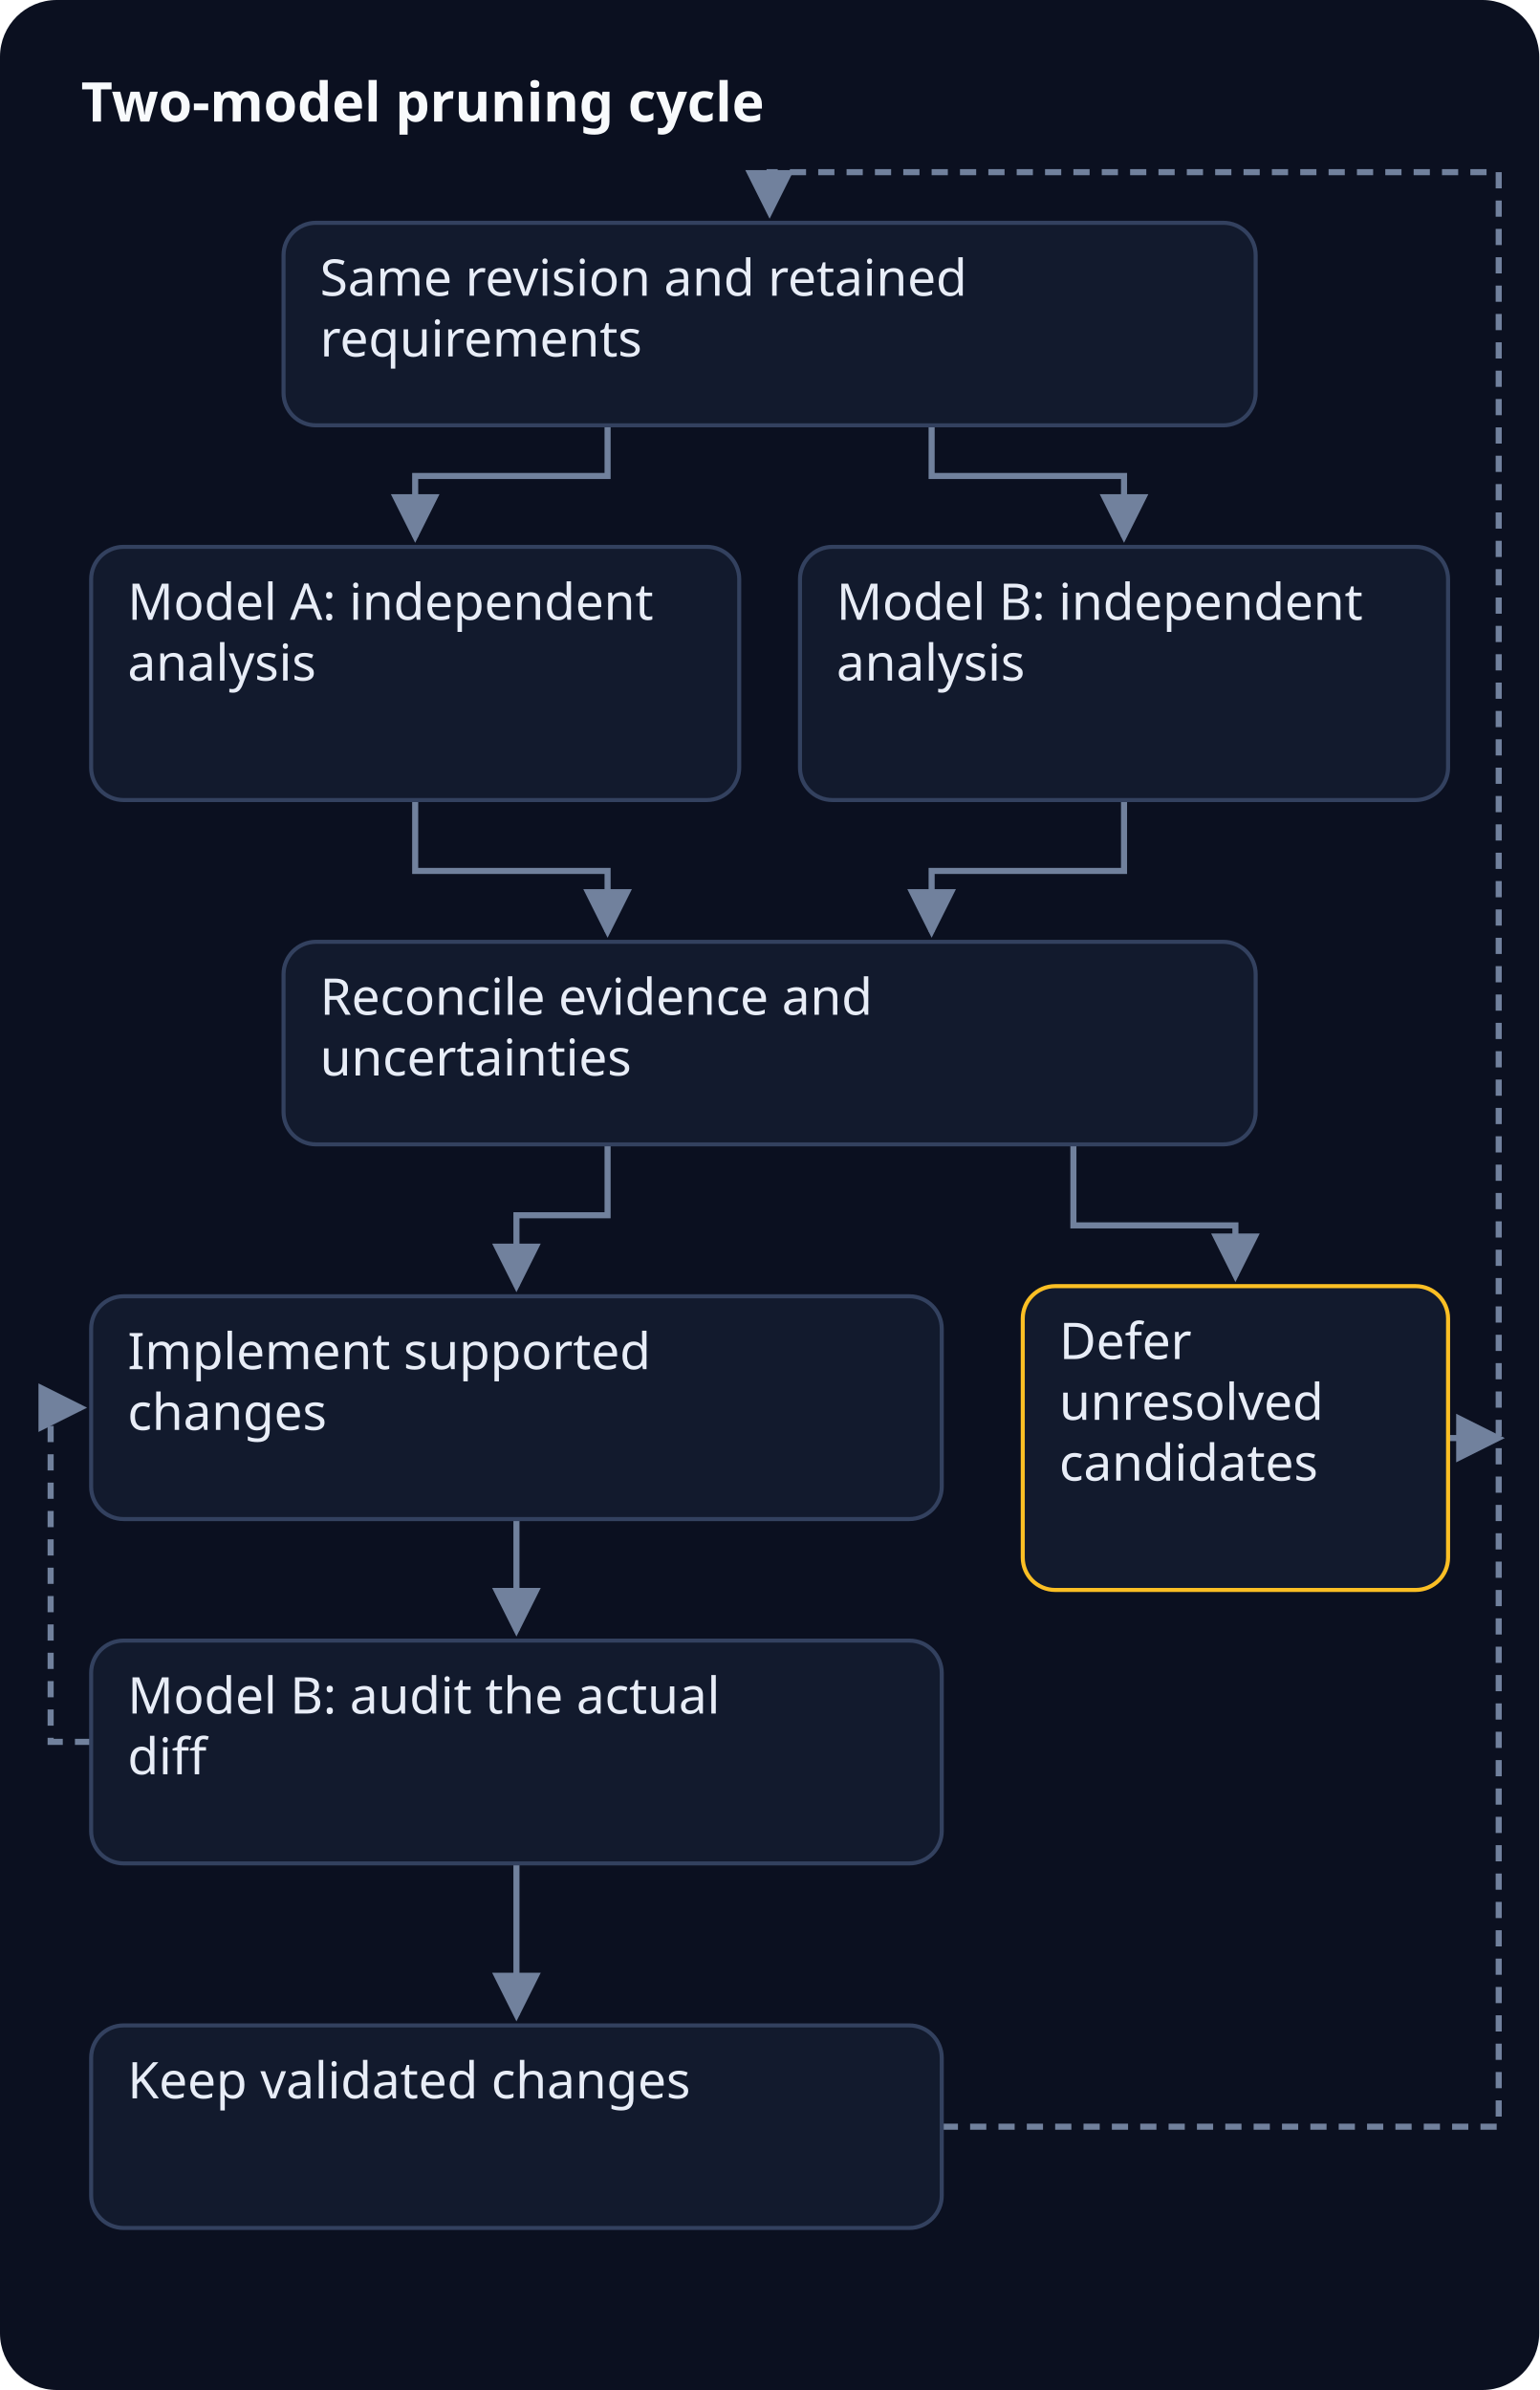
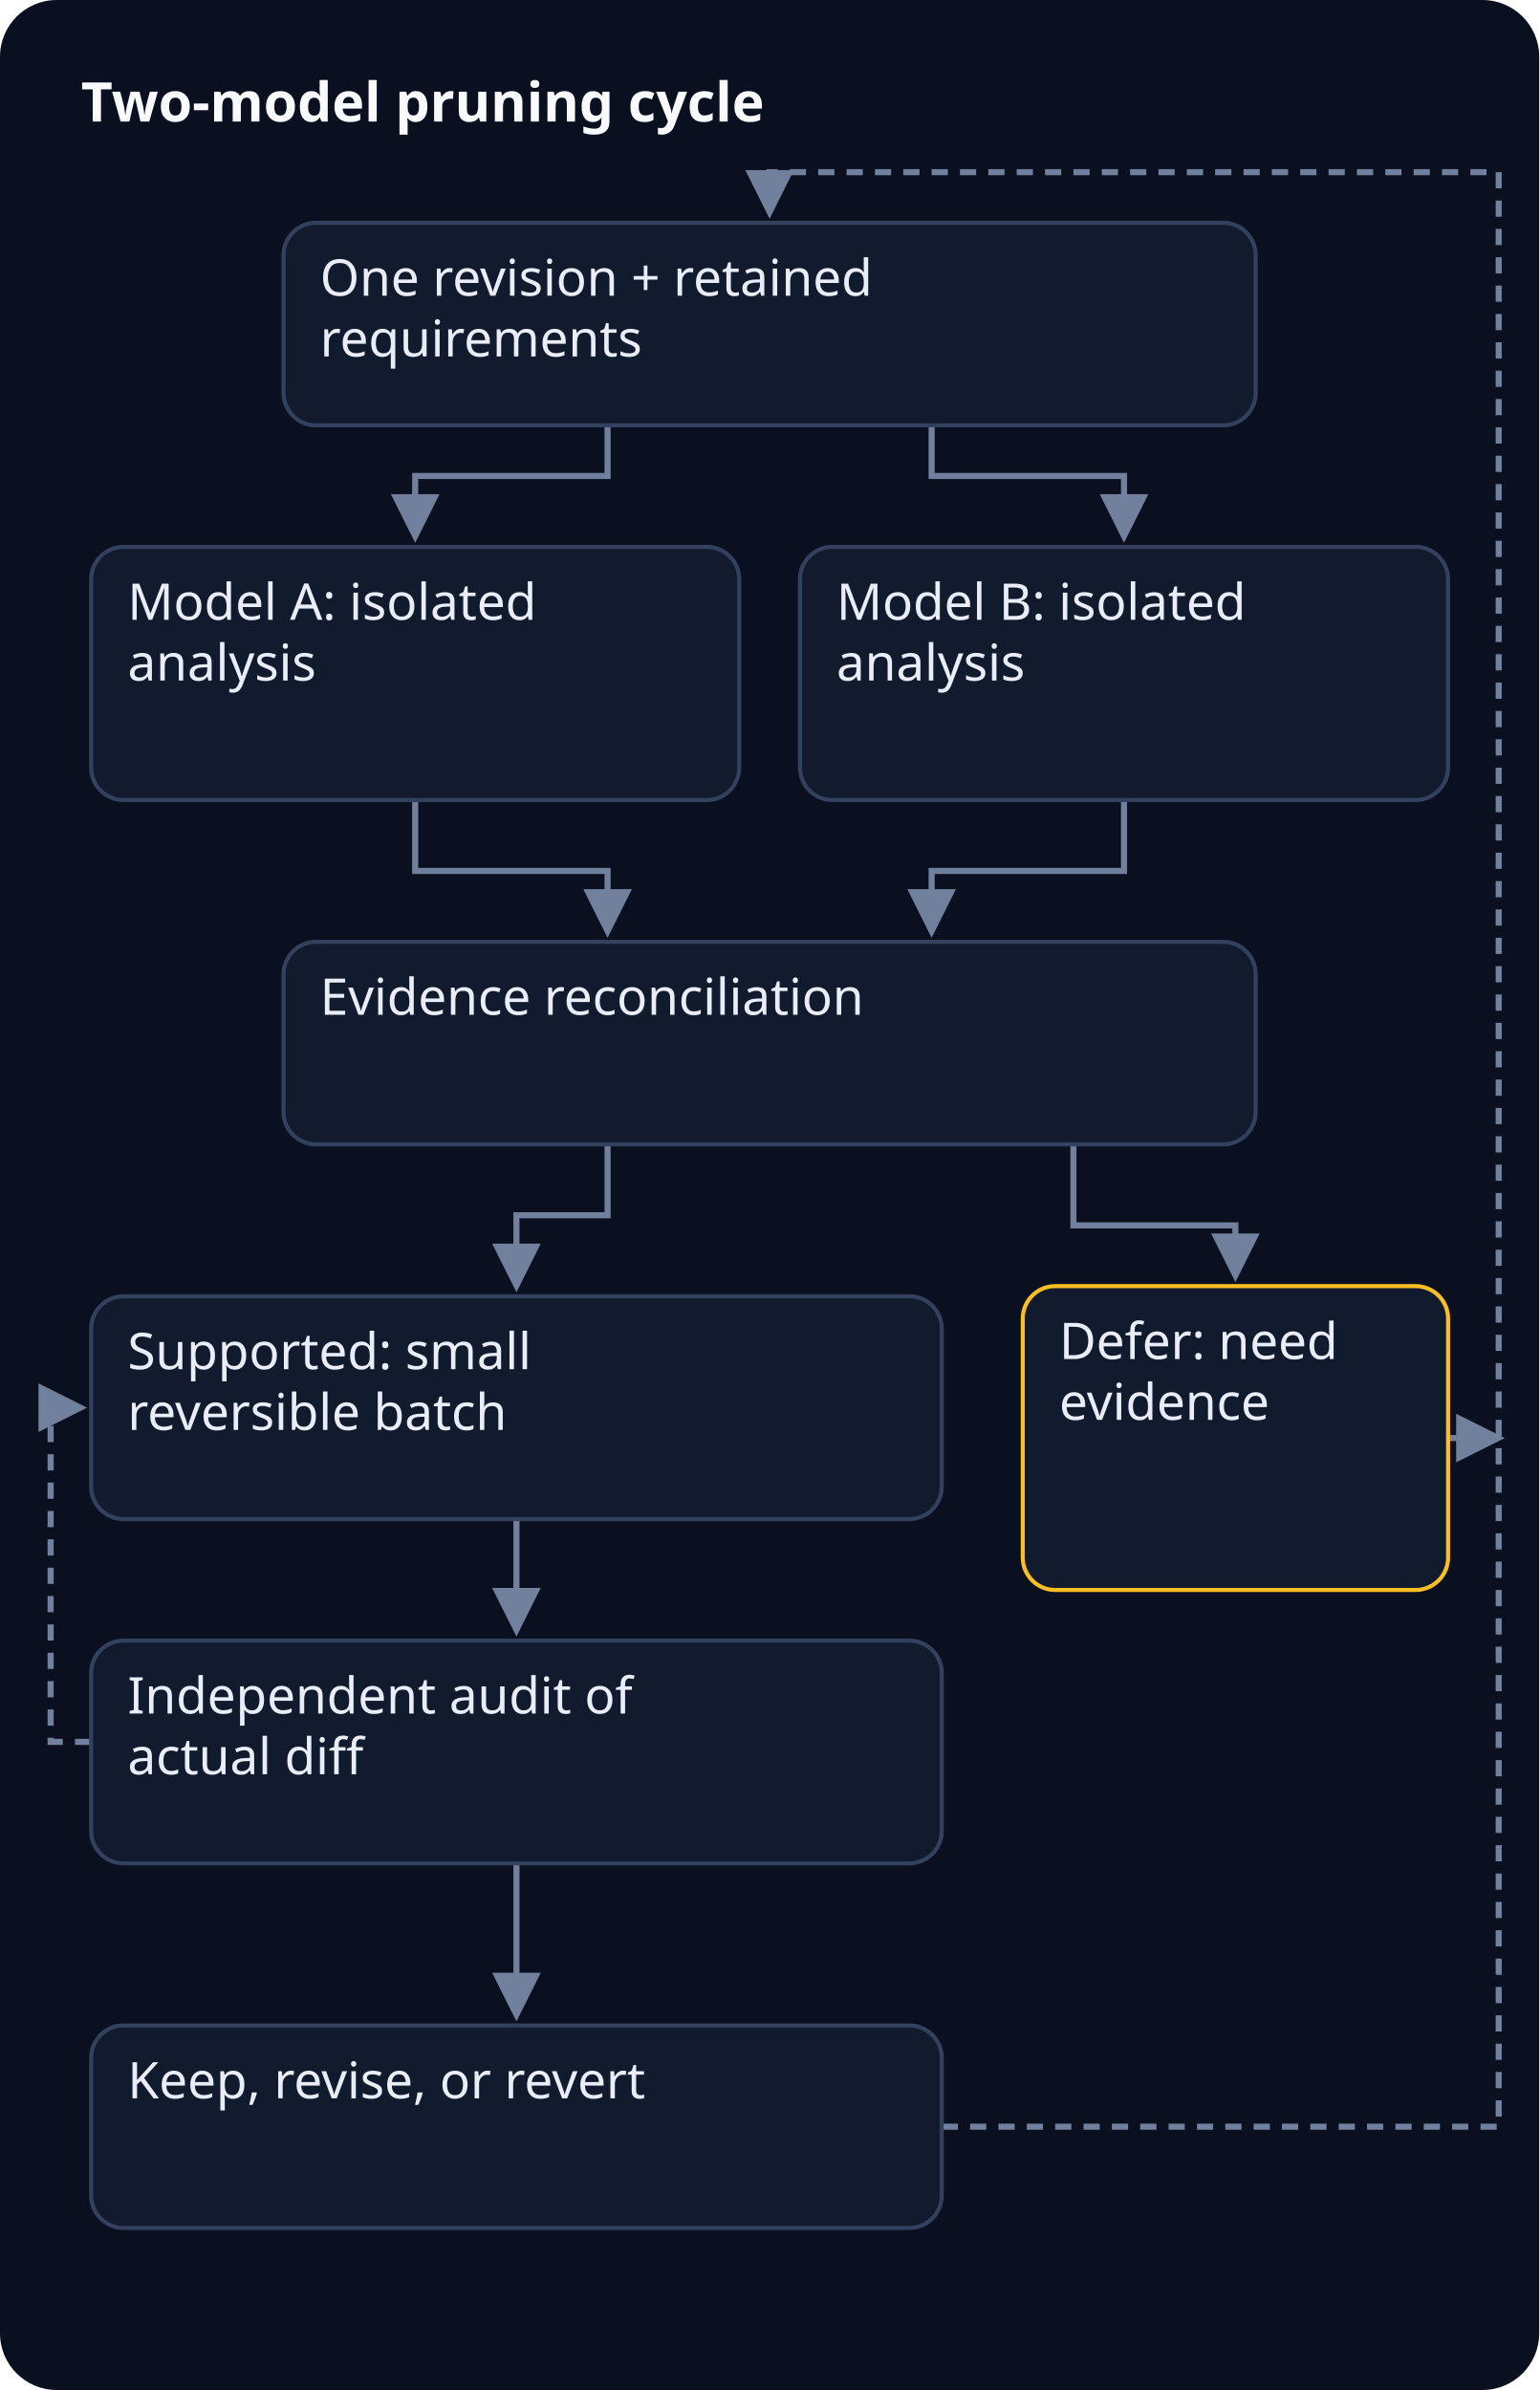
<svg xmlns="http://www.w3.org/2000/svg" viewBox="0 0 760 1180" role="img" aria-labelledby="title desc">
  <defs>
    <marker id="arrow" markerWidth="8" markerHeight="8" refX="7" refY="4" orient="auto">
      <path d="M0,0 L8,4 L0,8 z" fill="#71819d" />
    </marker>
  </defs>
  <style>
      .bg{fill:#0b1020}.panel{fill:#121a2d;stroke:#33415f;stroke-width:2}.muted{fill:#95a3bd}
      .title{fill:#f8fafc;font:700 30px system-ui,sans-serif}.label{fill:#e8edf7;font:500 19px system-ui,sans-serif}
      .small{fill:#aebbd0;font:500 16px system-ui,sans-serif}.accent{fill:#7dd3fc}.warm{fill:#fbbf24}
      .line-a{fill:none;stroke:#7dd3fc;stroke-width:7;stroke-linecap:round}.line-b{fill:none;stroke:#fbbf24;stroke-width:7;stroke-linecap:round}
      .arrow{fill:none;stroke:#71819d;stroke-width:3;marker-end:url(#arrow)}
    .label{font-size:25px}.title{font-size:27px}.defer{stroke:#fbbf24}.return{stroke-dasharray:8 6}</style>
  <rect class="bg" width="760" height="1180" rx="28" />
  <text x="40" y="60" class="title">Two-model pruning cycle</text>
  <path d="M300 210 V235 H205 V265" class="arrow" />
  <path d="M460 210 V235 H555 V265" class="arrow" />
  <path d="M205 395 V430 H300 V460" class="arrow" />
  <path d="M555 395 V430 H460 V460" class="arrow" />
  <path d="M300 565 V600 H255 V635" class="arrow" />
  <path d="M530 565 V605 H610 V630" class="arrow" />
  <path d="M255 750 V805" class="arrow" />
  <path d="M255 920 V995" class="arrow" />
  <path d="M45 860 H25 V695 H40" class="arrow return" />
  <path d="M465 1050 H740 V85 H380 V105" class="arrow return" />
  <path d="M715 710 H740" class="arrow return" />
  <rect x="140" y="110" width="480" height="100" rx="16" class="panel" />
  <text x="158" y="146" class="label">
-     <tspan x="158" dy="0">Same revision and retained</tspan>
+     <tspan x="158" dy="0">One revision + retained</tspan>
    <tspan x="158" dy="30">requirements</tspan>
  </text>
  <rect x="45" y="270" width="320" height="125" rx="16" class="panel" />
  <text x="63" y="306" class="label">
-     <tspan x="63" dy="0">Model A: independent</tspan>
+     <tspan x="63" dy="0">Model A: isolated</tspan>
    <tspan x="63" dy="30">analysis</tspan>
  </text>
  <rect x="395" y="270" width="320" height="125" rx="16" class="panel" />
  <text x="413" y="306" class="label">
-     <tspan x="413" dy="0">Model B: independent</tspan>
+     <tspan x="413" dy="0">Model B: isolated</tspan>
    <tspan x="413" dy="30">analysis</tspan>
  </text>
  <rect x="140" y="465" width="480" height="100" rx="16" class="panel" />
  <text x="158" y="501" class="label">
-     <tspan x="158" dy="0">Reconcile evidence and</tspan>
-     <tspan x="158" dy="30">uncertainties</tspan>
+     <tspan x="158" dy="0">Evidence reconciliation</tspan>
  </text>
  <rect x="45" y="640" width="420" height="110" rx="16" class="panel" />
  <text x="63" y="676" class="label">
-     <tspan x="63" dy="0">Implement supported</tspan>
-     <tspan x="63" dy="30">changes</tspan>
+     <tspan x="63" dy="0">Supported: small</tspan>
+     <tspan x="63" dy="30">reversible batch</tspan>
  </text>
  <rect x="45" y="810" width="420" height="110" rx="16" class="panel" />
  <text x="63" y="846" class="label">
-     <tspan x="63" dy="0">Model B: audit the actual</tspan>
-     <tspan x="63" dy="30">diff</tspan>
+     <tspan x="63" dy="0">Independent audit of</tspan>
+     <tspan x="63" dy="30">actual diff</tspan>
  </text>
  <rect x="505" y="635" width="210" height="150" rx="16" class="panel defer" />
  <text x="523" y="671" class="label">
-     <tspan x="523" dy="0">Defer</tspan>
-     <tspan x="523" dy="30">unresolved</tspan>
-     <tspan x="523" dy="30">candidates</tspan>
+     <tspan x="523" dy="0">Defer: need</tspan>
+     <tspan x="523" dy="30">evidence</tspan>
  </text>
  <rect x="45" y="1000" width="420" height="100" rx="16" class="panel" />
  <text x="63" y="1036" class="label">
-     <tspan x="63" dy="0">Keep validated changes</tspan>
+     <tspan x="63" dy="0">Keep, revise, or revert</tspan>
  </text>
</svg>
